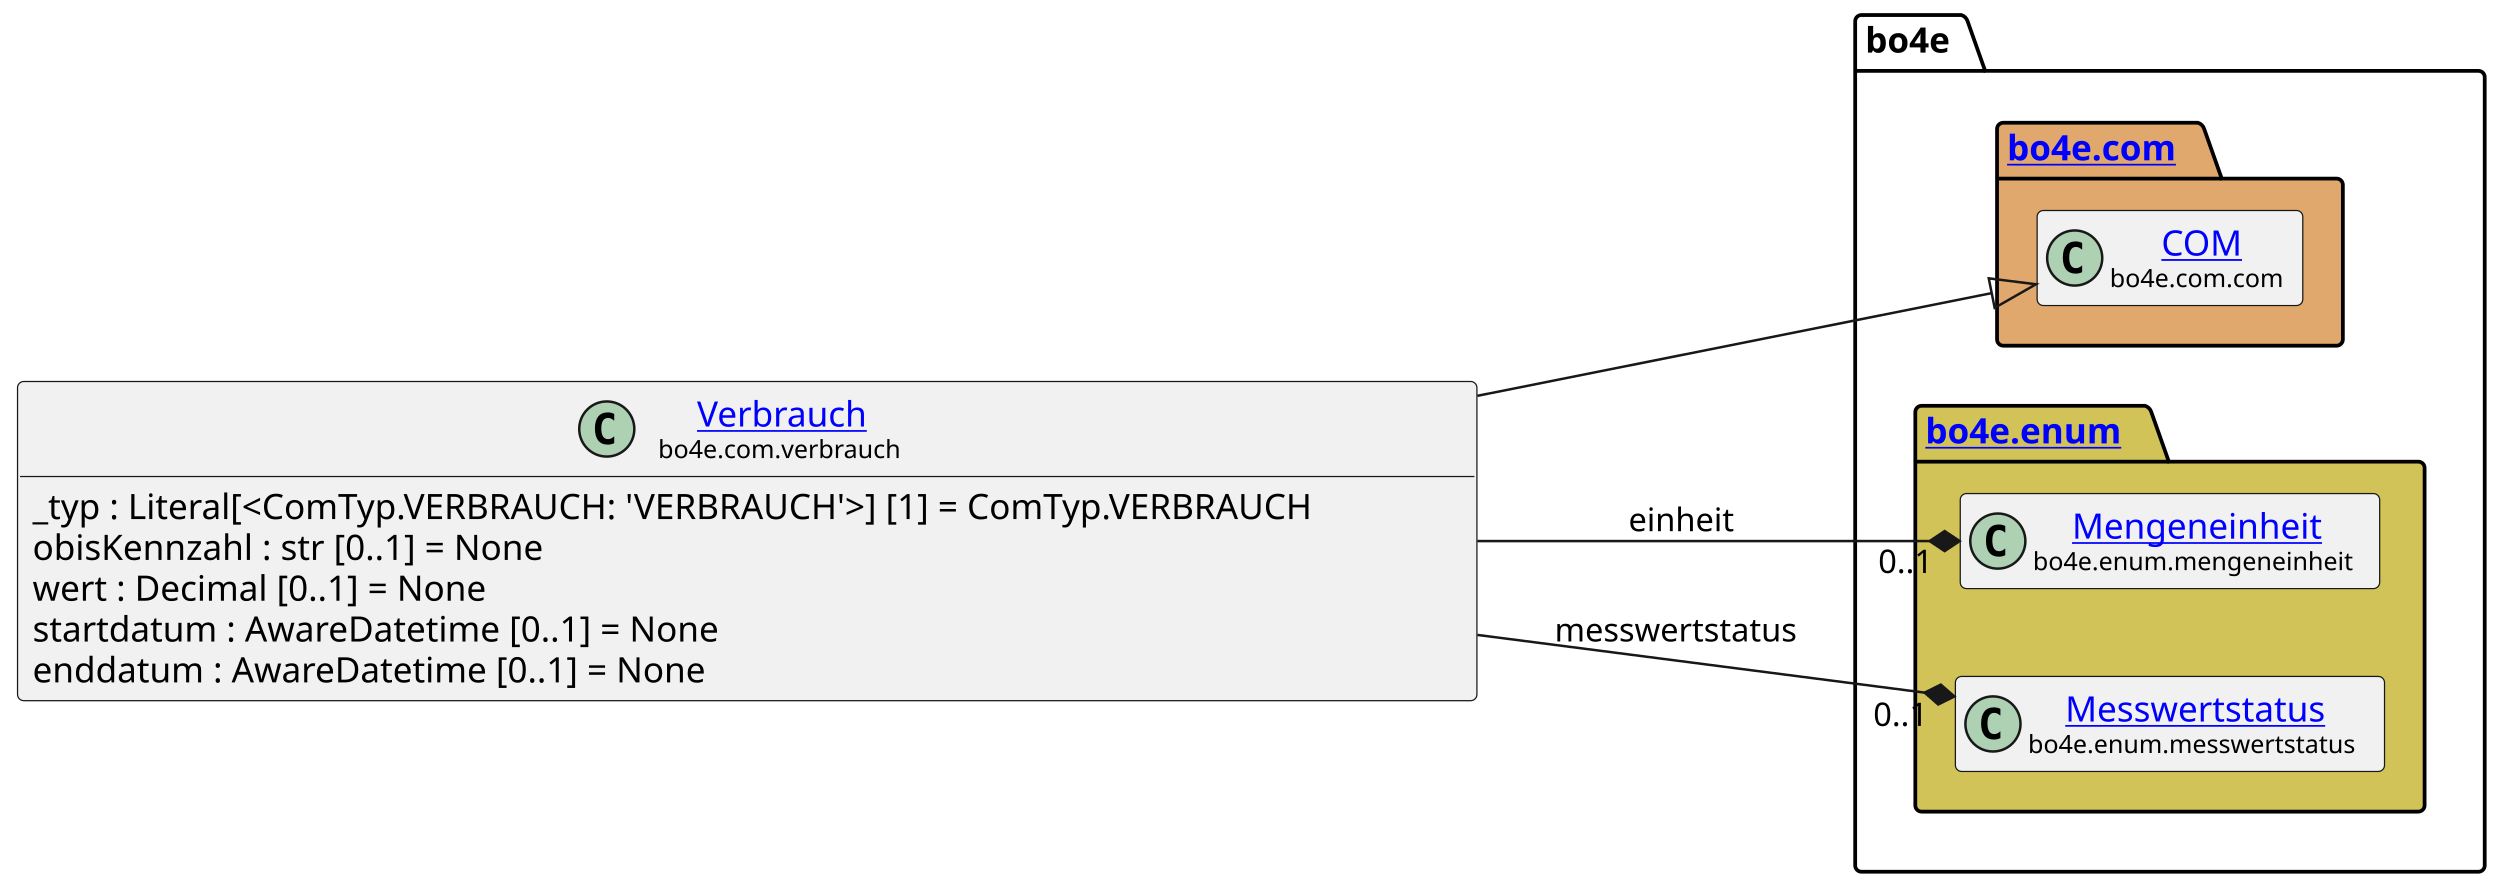
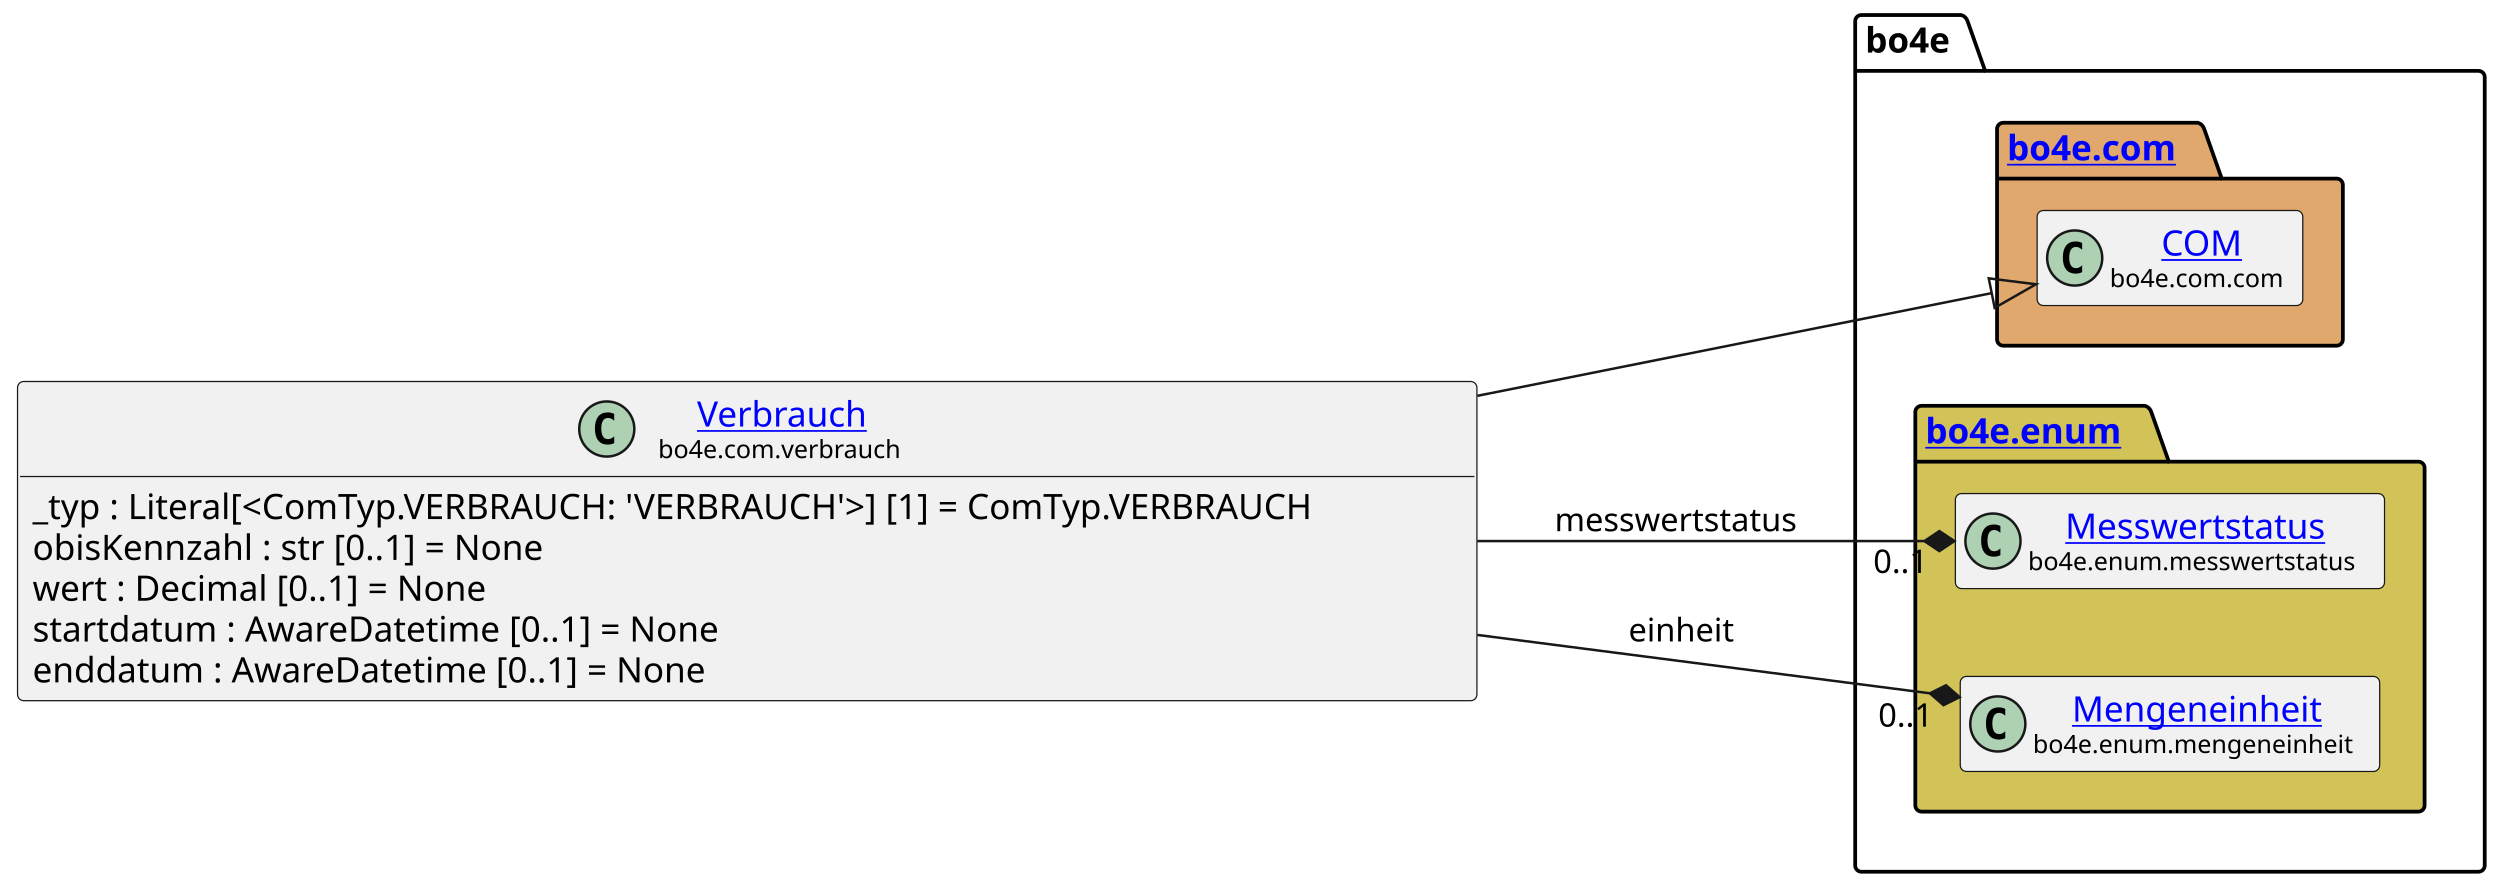
<svg xmlns="http://www.w3.org/2000/svg" xmlns:xlink="http://www.w3.org/1999/xlink" contentStyleType="text/css" data-diagram-type="CLASS" height="355px" preserveAspectRatio="none" style="width:998px;height:355px;background:#FFFFFF;" version="1.1" viewBox="0 0 998 355" width="998px" zoomAndPan="magnify">
  <defs />
  <g>
    <g class="cluster" data-entity="bo4e" data-source-line="12" data-uid="ent0005" id="cluster_bo4e">
      <path d="M743.09,6 L782.966,6 A3.75,3.75 0 0 1 785.466,8.5 L792.466,28.297 L989.4,28.297 A2.5,2.5 0 0 1 991.9,30.797 L991.9,345.5 A2.5,2.5 0 0 1 989.4,348 L743.09,348 A2.5,2.5 0 0 1 740.59,345.5 L740.59,8.5 A2.5,2.5 0 0 1 743.09,6" fill="none" style="stroke:#000000;stroke-width:1.5;" />
      <line style="stroke:#000000;stroke-width:1.5;" x1="740.59" x2="792.466" y1="28.297" y2="28.297" />
      <text fill="#000000" font-family="sans-serif" font-size="14" font-weight="bold" lengthAdjust="spacing" textLength="38.876" x="744.59" y="20.995">bo4e</text>
    </g>
    <g class="cluster" data-entity="com" data-source-line="11" data-uid="ent0003" id="cluster_com">
      <path d="M799.72,49 L877.419,49 A3.75,3.75 0 0 1 879.919,51.5 L886.919,71.297 L932.77,71.297 A2.5,2.5 0 0 1 935.27,73.797 L935.27,135.5 A2.5,2.5 0 0 1 932.77,138 L799.72,138 A2.5,2.5 0 0 1 797.22,135.5 L797.22,51.5 A2.5,2.5 0 0 1 799.72,49" fill="#E0A86C" style="stroke:#000000;stroke-width:1.5;" />
      <line style="stroke:#000000;stroke-width:1.5;" x1="797.22" x2="886.919" y1="71.297" y2="71.297" />
      <a href="file:////home/runner/work/BO4E-python/BO4E-python/docs/../.tox/docs/tmp/html/api/bo4e.com.html" target="_top" title="file:////home/runner/work/BO4E-python/BO4E-python/docs/../.tox/docs/tmp/html/api/bo4e.com.html" xlink:actuate="onRequest" xlink:href="file:////home/runner/work/BO4E-python/BO4E-python/docs/../.tox/docs/tmp/html/api/bo4e.com.html" xlink:show="new" xlink:title="file:////home/runner/work/BO4E-python/BO4E-python/docs/../.tox/docs/tmp/html/api/bo4e.com.html" xlink:type="simple">
        <text fill="#0000FF" font-family="sans-serif" font-size="14" font-weight="bold" lengthAdjust="spacing" text-decoration="underline" textLength="76.699" x="801.22" y="63.995">bo4e.com</text>
      </a>
    </g>
    <g class="cluster" data-entity="enum" data-source-line="14" data-uid="ent0006" id="cluster_enum">
      <path d="M767.09,162 L856.301,162 A3.75,3.75 0 0 1 858.801,164.5 L865.801,184.297 L965.4,184.297 A2.5,2.5 0 0 1 967.9,186.797 L967.9,321.5 A2.5,2.5 0 0 1 965.4,324 L767.09,324 A2.5,2.5 0 0 1 764.59,321.5 L764.59,164.5 A2.5,2.5 0 0 1 767.09,162" fill="#D1C358" style="stroke:#000000;stroke-width:1.5;" />
      <line style="stroke:#000000;stroke-width:1.5;" x1="764.59" x2="865.801" y1="184.297" y2="184.297" />
      <a href="file:////home/runner/work/BO4E-python/BO4E-python/docs/../.tox/docs/tmp/html/api/bo4e.enum.html" target="_top" title="file:////home/runner/work/BO4E-python/BO4E-python/docs/../.tox/docs/tmp/html/api/bo4e.enum.html" xlink:actuate="onRequest" xlink:href="file:////home/runner/work/BO4E-python/BO4E-python/docs/../.tox/docs/tmp/html/api/bo4e.enum.html" xlink:show="new" xlink:title="file:////home/runner/work/BO4E-python/BO4E-python/docs/../.tox/docs/tmp/html/api/bo4e.enum.html" xlink:type="simple">
        <text fill="#0000FF" font-family="sans-serif" font-size="14" font-weight="bold" lengthAdjust="spacing" text-decoration="underline" textLength="88.211" x="768.59" y="176.995">bo4e.enum</text>
      </a>
    </g>
    <g class="entity" data-entity="COM" data-source-line="12" data-uid="ent0004" id="entity_COM">
      <rect fill="#F1F1F1" height="37.938" rx="2.5" ry="2.5" style="stroke:#181818;stroke-width:0.5;" width="106.053" x="813.22" y="84.03" />
      <ellipse cx="828.22" cy="102.999" fill="#ADD1B2" rx="11" ry="11" style="stroke:#181818;stroke-width:1;" />
      <path d="M831.189,108.639 Q830.611,108.936 829.97,109.077 Q829.329,109.233 828.626,109.233 Q826.126,109.233 824.798,107.593 Q823.486,105.936 823.486,102.811 Q823.486,99.686 824.798,98.03 Q826.126,96.374 828.626,96.374 Q829.329,96.374 829.97,96.53 Q830.626,96.686 831.189,96.983 L831.189,99.702 Q830.564,99.124 829.97,98.858 Q829.376,98.577 828.751,98.577 Q827.408,98.577 826.72,99.655 Q826.033,100.718 826.033,102.811 Q826.033,104.905 826.72,105.983 Q827.408,107.046 828.751,107.046 Q829.376,107.046 829.97,106.78 Q830.564,106.499 831.189,105.921 L831.189,108.639 Z " fill="#000000" />
      <a href="file:////home/runner/work/BO4E-python/BO4E-python/docs/../.tox/docs/tmp/html/api/bo4e.com.html#bo4e.com.com.COM" target="_top" title="file:////home/runner/work/BO4E-python/BO4E-python/docs/../.tox/docs/tmp/html/api/bo4e.com.html#bo4e.com.com.COM" xlink:actuate="onRequest" xlink:href="file:////home/runner/work/BO4E-python/BO4E-python/docs/../.tox/docs/tmp/html/api/bo4e.com.html#bo4e.com.com.COM" xlink:show="new" xlink:title="file:////home/runner/work/BO4E-python/BO4E-python/docs/../.tox/docs/tmp/html/api/bo4e.com.html#bo4e.com.com.COM" xlink:type="simple">
        <text fill="#0000FF" font-family="sans-serif" font-size="14" lengthAdjust="spacing" text-decoration="underline" textLength="32.874" x="862.809" y="102.025">COM</text>
      </a>
      <text fill="#000000" font-family="sans-serif" font-size="10" lengthAdjust="spacing" textLength="74.053" x="842.22" y="114.609">bo4e.com.com</text>
    </g>
-     <g class="entity" data-entity="Mengeneinheit" data-source-line="15" data-uid="ent0007" id="entity_Mengeneinheit">
-       <rect fill="#F1F1F1" height="37.938" rx="2.5" ry="2.5" style="stroke:#181818;stroke-width:0.5;" width="167.435" x="782.53" y="197.03" />
-       <ellipse cx="797.53" cy="215.999" fill="#ADD1B2" rx="11" ry="11" style="stroke:#181818;stroke-width:1;" />
-       <path d="M800.499,221.639 Q799.921,221.936 799.28,222.077 Q798.639,222.233 797.936,222.233 Q795.436,222.233 794.108,220.593 Q792.796,218.936 792.796,215.811 Q792.796,212.686 794.108,211.03 Q795.436,209.374 797.936,209.374 Q798.639,209.374 799.28,209.53 Q799.936,209.686 800.499,209.983 L800.499,212.702 Q799.874,212.124 799.28,211.858 Q798.686,211.577 798.061,211.577 Q796.717,211.577 796.03,212.655 Q795.342,213.718 795.342,215.811 Q795.342,217.905 796.03,218.983 Q796.717,220.046 798.061,220.046 Q798.686,220.046 799.28,219.78 Q799.874,219.499 800.499,218.921 L800.499,221.639 Z " fill="#000000" />
+     <g class="entity" data-entity="Messwertstatus" data-source-line="15" data-uid="ent0007" id="entity_Messwertstatus">
+       <rect fill="#F1F1F1" height="37.938" rx="2.5" ry="2.5" style="stroke:#181818;stroke-width:0.5;" width="171.311" x="780.59" y="197.03" />
+       <ellipse cx="795.59" cy="215.999" fill="#ADD1B2" rx="11" ry="11" style="stroke:#181818;stroke-width:1;" />
+       <path d="M798.559,221.639 Q797.981,221.936 797.34,222.077 Q796.699,222.233 795.996,222.233 Q793.496,222.233 792.168,220.593 Q790.856,218.936 790.856,215.811 Q790.856,212.686 792.168,211.03 Q793.496,209.374 795.996,209.374 Q796.699,209.374 797.34,209.53 Q797.996,209.686 798.559,209.983 L798.559,212.702 Q797.934,212.124 797.34,211.858 Q796.746,211.577 796.121,211.577 Q794.778,211.577 794.09,212.655 Q793.403,213.718 793.403,215.811 Q793.403,217.905 794.09,218.983 Q794.778,220.046 796.121,220.046 Q796.746,220.046 797.34,219.78 Q797.934,219.499 798.559,218.921 L798.559,221.639 Z " fill="#000000" />
+       <a href="file:////home/runner/work/BO4E-python/BO4E-python/docs/../.tox/docs/tmp/html/api/bo4e.enum.html#bo4e.enum.messwertstatus.Messwertstatus" target="_top" title="file:////home/runner/work/BO4E-python/BO4E-python/docs/../.tox/docs/tmp/html/api/bo4e.enum.html#bo4e.enum.messwertstatus.Messwertstatus" xlink:actuate="onRequest" xlink:href="file:////home/runner/work/BO4E-python/BO4E-python/docs/../.tox/docs/tmp/html/api/bo4e.enum.html#bo4e.enum.messwertstatus.Messwertstatus" xlink:show="new" xlink:title="file:////home/runner/work/BO4E-python/BO4E-python/docs/../.tox/docs/tmp/html/api/bo4e.enum.html#bo4e.enum.messwertstatus.Messwertstatus" xlink:type="simple">
+         <text fill="#0000FF" font-family="sans-serif" font-size="14" lengthAdjust="spacing" text-decoration="underline" textLength="109.607" x="824.442" y="215.025">Messwertstatus</text>
+       </a>
+       <text fill="#000000" font-family="sans-serif" font-size="10" lengthAdjust="spacing" textLength="139.311" x="809.59" y="227.609">bo4e.enum.messwertstatus</text>
+     </g>
+     <g class="entity" data-entity="Mengeneinheit" data-source-line="16" data-uid="ent0008" id="entity_Mengeneinheit">
+       <rect fill="#F1F1F1" height="37.938" rx="2.5" ry="2.5" style="stroke:#181818;stroke-width:0.5;" width="167.435" x="782.53" y="270.03" />
+       <ellipse cx="797.53" cy="288.999" fill="#ADD1B2" rx="11" ry="11" style="stroke:#181818;stroke-width:1;" />
+       <path d="M800.499,294.639 Q799.921,294.936 799.28,295.077 Q798.639,295.233 797.936,295.233 Q795.436,295.233 794.108,293.592 Q792.796,291.936 792.796,288.811 Q792.796,285.686 794.108,284.03 Q795.436,282.374 797.936,282.374 Q798.639,282.374 799.28,282.53 Q799.936,282.686 800.499,282.983 L800.499,285.702 Q799.874,285.124 799.28,284.858 Q798.686,284.577 798.061,284.577 Q796.717,284.577 796.03,285.655 Q795.342,286.717 795.342,288.811 Q795.342,290.905 796.03,291.983 Q796.717,293.046 798.061,293.046 Q798.686,293.046 799.28,292.78 Q799.874,292.499 800.499,291.921 L800.499,294.639 Z " fill="#000000" />
      <a href="file:////home/runner/work/BO4E-python/BO4E-python/docs/../.tox/docs/tmp/html/api/bo4e.enum.html#bo4e.enum.mengeneinheit.Mengeneinheit" target="_top" title="file:////home/runner/work/BO4E-python/BO4E-python/docs/../.tox/docs/tmp/html/api/bo4e.enum.html#bo4e.enum.mengeneinheit.Mengeneinheit" xlink:actuate="onRequest" xlink:href="file:////home/runner/work/BO4E-python/BO4E-python/docs/../.tox/docs/tmp/html/api/bo4e.enum.html#bo4e.enum.mengeneinheit.Mengeneinheit" xlink:show="new" xlink:title="file:////home/runner/work/BO4E-python/BO4E-python/docs/../.tox/docs/tmp/html/api/bo4e.enum.html#bo4e.enum.mengeneinheit.Mengeneinheit" xlink:type="simple">
-         <text fill="#0000FF" font-family="sans-serif" font-size="14" lengthAdjust="spacing" text-decoration="underline" textLength="104.18" x="827.157" y="215.025">Mengeneinheit</text>
+         <text fill="#0000FF" font-family="sans-serif" font-size="14" lengthAdjust="spacing" text-decoration="underline" textLength="104.18" x="827.157" y="288.025">Mengeneinheit</text>
      </a>
-       <text fill="#000000" font-family="sans-serif" font-size="10" lengthAdjust="spacing" textLength="135.435" x="811.53" y="227.609">bo4e.enum.mengeneinheit</text>
-     </g>
-     <g class="entity" data-entity="Messwertstatus" data-source-line="16" data-uid="ent0008" id="entity_Messwertstatus">
-       <rect fill="#F1F1F1" height="37.938" rx="2.5" ry="2.5" style="stroke:#181818;stroke-width:0.5;" width="171.311" x="780.59" y="270.03" />
-       <ellipse cx="795.59" cy="288.999" fill="#ADD1B2" rx="11" ry="11" style="stroke:#181818;stroke-width:1;" />
-       <path d="M798.559,294.639 Q797.981,294.936 797.34,295.077 Q796.699,295.233 795.996,295.233 Q793.496,295.233 792.168,293.592 Q790.856,291.936 790.856,288.811 Q790.856,285.686 792.168,284.03 Q793.496,282.374 795.996,282.374 Q796.699,282.374 797.34,282.53 Q797.996,282.686 798.559,282.983 L798.559,285.702 Q797.934,285.124 797.34,284.858 Q796.746,284.577 796.121,284.577 Q794.778,284.577 794.09,285.655 Q793.403,286.717 793.403,288.811 Q793.403,290.905 794.09,291.983 Q794.778,293.046 796.121,293.046 Q796.746,293.046 797.34,292.78 Q797.934,292.499 798.559,291.921 L798.559,294.639 Z " fill="#000000" />
-       <a href="file:////home/runner/work/BO4E-python/BO4E-python/docs/../.tox/docs/tmp/html/api/bo4e.enum.html#bo4e.enum.messwertstatus.Messwertstatus" target="_top" title="file:////home/runner/work/BO4E-python/BO4E-python/docs/../.tox/docs/tmp/html/api/bo4e.enum.html#bo4e.enum.messwertstatus.Messwertstatus" xlink:actuate="onRequest" xlink:href="file:////home/runner/work/BO4E-python/BO4E-python/docs/../.tox/docs/tmp/html/api/bo4e.enum.html#bo4e.enum.messwertstatus.Messwertstatus" xlink:show="new" xlink:title="file:////home/runner/work/BO4E-python/BO4E-python/docs/../.tox/docs/tmp/html/api/bo4e.enum.html#bo4e.enum.messwertstatus.Messwertstatus" xlink:type="simple">
-         <text fill="#0000FF" font-family="sans-serif" font-size="14" lengthAdjust="spacing" text-decoration="underline" textLength="109.607" x="824.442" y="288.025">Messwertstatus</text>
-       </a>
-       <text fill="#000000" font-family="sans-serif" font-size="10" lengthAdjust="spacing" textLength="139.311" x="809.59" y="300.609">bo4e.enum.messwertstatus</text>
+       <text fill="#000000" font-family="sans-serif" font-size="10" lengthAdjust="spacing" textLength="135.435" x="811.53" y="300.609">bo4e.enum.mengeneinheit</text>
    </g>
    <g class="entity" data-entity="Verbrauch" data-source-line="3" data-uid="ent0002" id="entity_Verbrauch">
      <rect fill="#F1F1F1" height="127.422" rx="2.5" ry="2.5" style="stroke:#181818;stroke-width:0.5;" width="582.589" x="7" y="152.29" />
      <ellipse cx="242.226" cy="171.259" fill="#ADD1B2" rx="11" ry="11" style="stroke:#181818;stroke-width:1;" />
      <path d="M245.194,176.899 Q244.616,177.196 243.976,177.337 Q243.335,177.493 242.632,177.493 Q240.132,177.493 238.804,175.852 Q237.491,174.196 237.491,171.071 Q237.491,167.946 238.804,166.29 Q240.132,164.634 242.632,164.634 Q243.335,164.634 243.976,164.79 Q244.632,164.946 245.194,165.243 L245.194,167.962 Q244.569,167.384 243.976,167.118 Q243.382,166.837 242.757,166.837 Q241.413,166.837 240.726,167.915 Q240.038,168.977 240.038,171.071 Q240.038,173.165 240.726,174.243 Q241.413,175.306 242.757,175.306 Q243.382,175.306 243.976,175.04 Q244.569,174.759 245.194,174.181 L245.194,176.899 Z " fill="#000000" />
      <a href="file:////home/runner/work/BO4E-python/BO4E-python/docs/../.tox/docs/tmp/html/api/bo4e.com.html#bo4e.com.verbrauch.Verbrauch" target="_top" title="file:////home/runner/work/BO4E-python/BO4E-python/docs/../.tox/docs/tmp/html/api/bo4e.com.html#bo4e.com.verbrauch.Verbrauch" xlink:actuate="onRequest" xlink:href="file:////home/runner/work/BO4E-python/BO4E-python/docs/../.tox/docs/tmp/html/api/bo4e.com.html#bo4e.com.verbrauch.Verbrauch" xlink:show="new" xlink:title="file:////home/runner/work/BO4E-python/BO4E-python/docs/../.tox/docs/tmp/html/api/bo4e.com.html#bo4e.com.verbrauch.Verbrauch" xlink:type="simple">
        <text fill="#0000FF" font-family="sans-serif" font-size="14" lengthAdjust="spacing" text-decoration="underline" textLength="72.611" x="278.239" y="170.285">Verbrauch</text>
      </a>
      <text fill="#000000" font-family="sans-serif" font-size="10" lengthAdjust="spacing" textLength="103.638" x="262.726" y="182.869">bo4e.com.verbrauch</text>
      <line style="stroke:#181818;stroke-width:0.5;" x1="8" x2="588.589" y1="190.227" y2="190.227" />
      <text fill="#000000" font-family="sans-serif" font-size="14" lengthAdjust="spacing" textLength="570.589" x="13" y="207.223">_typ : Literal[&lt;ComTyp.VERBRAUCH: 'VERBRAUCH'&gt;] [1] = ComTyp.VERBRAUCH</text>
      <text fill="#000000" font-family="sans-serif" font-size="14" lengthAdjust="spacing" textLength="224.267" x="13" y="223.519">obisKennzahl : str [0..1] = None</text>
      <text fill="#000000" font-family="sans-serif" font-size="14" lengthAdjust="spacing" textLength="201.257" x="13" y="239.816">wert : Decimal [0..1] = None</text>
      <text fill="#000000" font-family="sans-serif" font-size="14" lengthAdjust="spacing" textLength="300.002" x="13" y="256.113">startdatum : AwareDatetime [0..1] = None</text>
      <text fill="#000000" font-family="sans-serif" font-size="14" lengthAdjust="spacing" textLength="293.768" x="13" y="272.41">enddatum : AwareDatetime [0..1] = None</text>
    </g>
    <g class="link" data-entity-1="Verbrauch" data-entity-2="COM" data-source-line="19" data-uid="lnk9" id="link_Verbrauch_COM">
      <path codeLine="19" d="M589.73,158.01 C675.49,140.89 742.689,127.477 795.089,117.007" fill="none" id="Verbrauch-to-COM" style="stroke:#181818;stroke-width:1;" />
      <polygon fill="none" points="812.74,113.48,793.913,111.123,796.264,122.891,812.74,113.48" style="stroke:#181818;stroke-width:1;" />
    </g>
    <g class="link" data-entity-1="Verbrauch" data-entity-2="Mengeneinheit" data-source-line="20" data-uid="lnk10" id="link_Verbrauch_Mengeneinheit">
-       <path codeLine="20" d="M589.73,216 C660.43,216 718.51,216 770.3,216" fill="none" id="Verbrauch-to-Mengeneinheit" style="stroke:#181818;stroke-width:1;" />
-       <polygon fill="#181818" points="782.3,216,776.3,212,770.3,216,776.3,220,782.3,216" style="stroke:#181818;stroke-width:1;" />
-       <text fill="#000000" font-family="sans-serif" font-size="13" lengthAdjust="spacing" textLength="44.795" x="650.09" y="212.067">einheit</text>
-       <text fill="#000000" font-family="sans-serif" font-size="13" lengthAdjust="spacing" textLength="24.807" x="749.791" y="228.741">0..1</text>
+       <path codeLine="20" d="M589.73,253.46 C660.43,262.58 718.609,270.085 770.399,276.765" fill="none" id="Verbrauch-to-Mengeneinheit" style="stroke:#181818;stroke-width:1;" />
+       <polygon fill="#181818" points="782.3,278.3,776.861,273.565,770.399,276.765,775.838,281.5,782.3,278.3" style="stroke:#181818;stroke-width:1;" />
+       <text fill="#000000" font-family="sans-serif" font-size="13" lengthAdjust="spacing" textLength="44.795" x="650.09" y="256.067">einheit</text>
+       <text fill="#000000" font-family="sans-serif" font-size="13" lengthAdjust="spacing" textLength="24.807" x="749.791" y="290.088">0..1</text>
    </g>
    <g class="link" data-entity-1="Verbrauch" data-entity-2="Messwertstatus" data-source-line="21" data-uid="lnk11" id="link_Verbrauch_Messwertstatus">
-       <path codeLine="21" d="M589.73,253.46 C659.48,262.46 716.729,269.845 768.298,276.495" fill="none" id="Verbrauch-to-Messwertstatus" style="stroke:#181818;stroke-width:1;" />
-       <polygon fill="#181818" points="780.2,278.03,774.761,273.296,768.298,276.495,773.738,281.23,780.2,278.03" style="stroke:#181818;stroke-width:1;" />
-       <text fill="#000000" font-family="sans-serif" font-size="13" lengthAdjust="spacing" textLength="103.226" x="620.59" y="256.067">messwertstatus</text>
-       <text fill="#000000" font-family="sans-serif" font-size="13" lengthAdjust="spacing" textLength="24.807" x="747.809" y="289.805">0..1</text>
+       <path codeLine="21" d="M589.73,216 C659.48,216 716.63,216 768.2,216" fill="none" id="Verbrauch-to-Messwertstatus" style="stroke:#181818;stroke-width:1;" />
+       <polygon fill="#181818" points="780.2,216,774.2,212,768.2,216,774.2,220,780.2,216" style="stroke:#181818;stroke-width:1;" />
+       <text fill="#000000" font-family="sans-serif" font-size="13" lengthAdjust="spacing" textLength="103.226" x="620.59" y="212.067">messwertstatus</text>
+       <text fill="#000000" font-family="sans-serif" font-size="13" lengthAdjust="spacing" textLength="24.807" x="747.809" y="228.717">0..1</text>
    </g>
  </g>
</svg>
